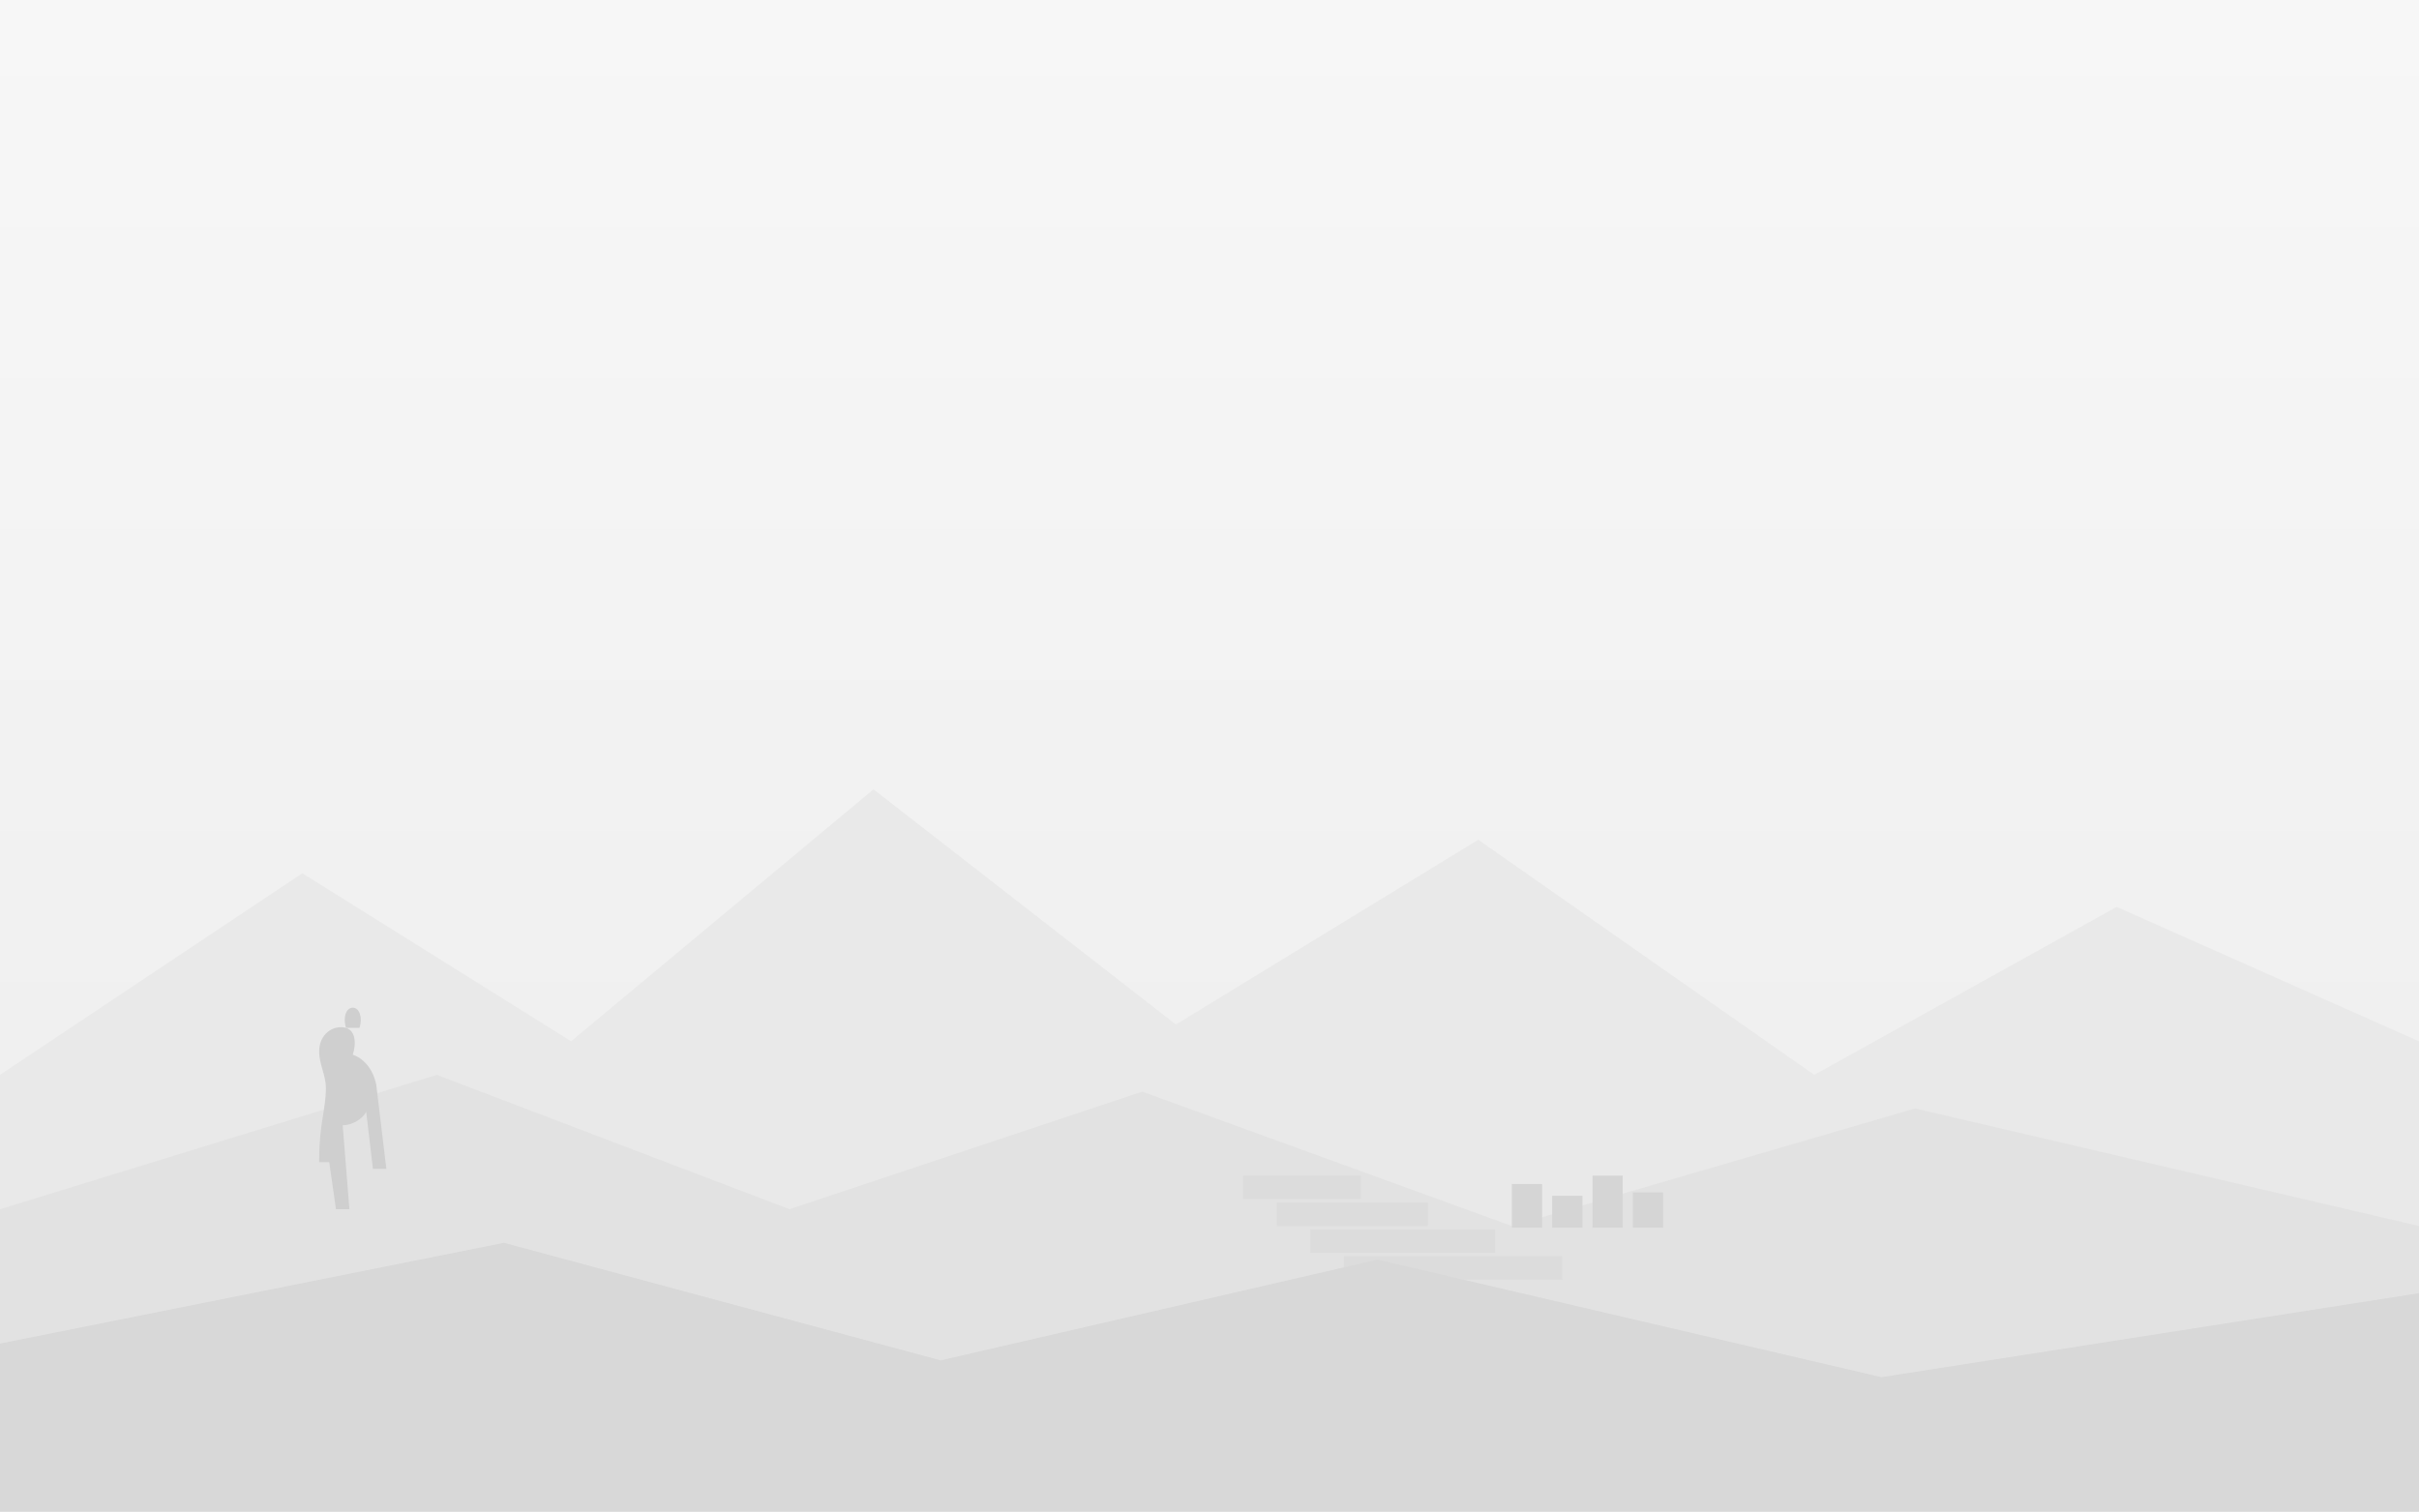
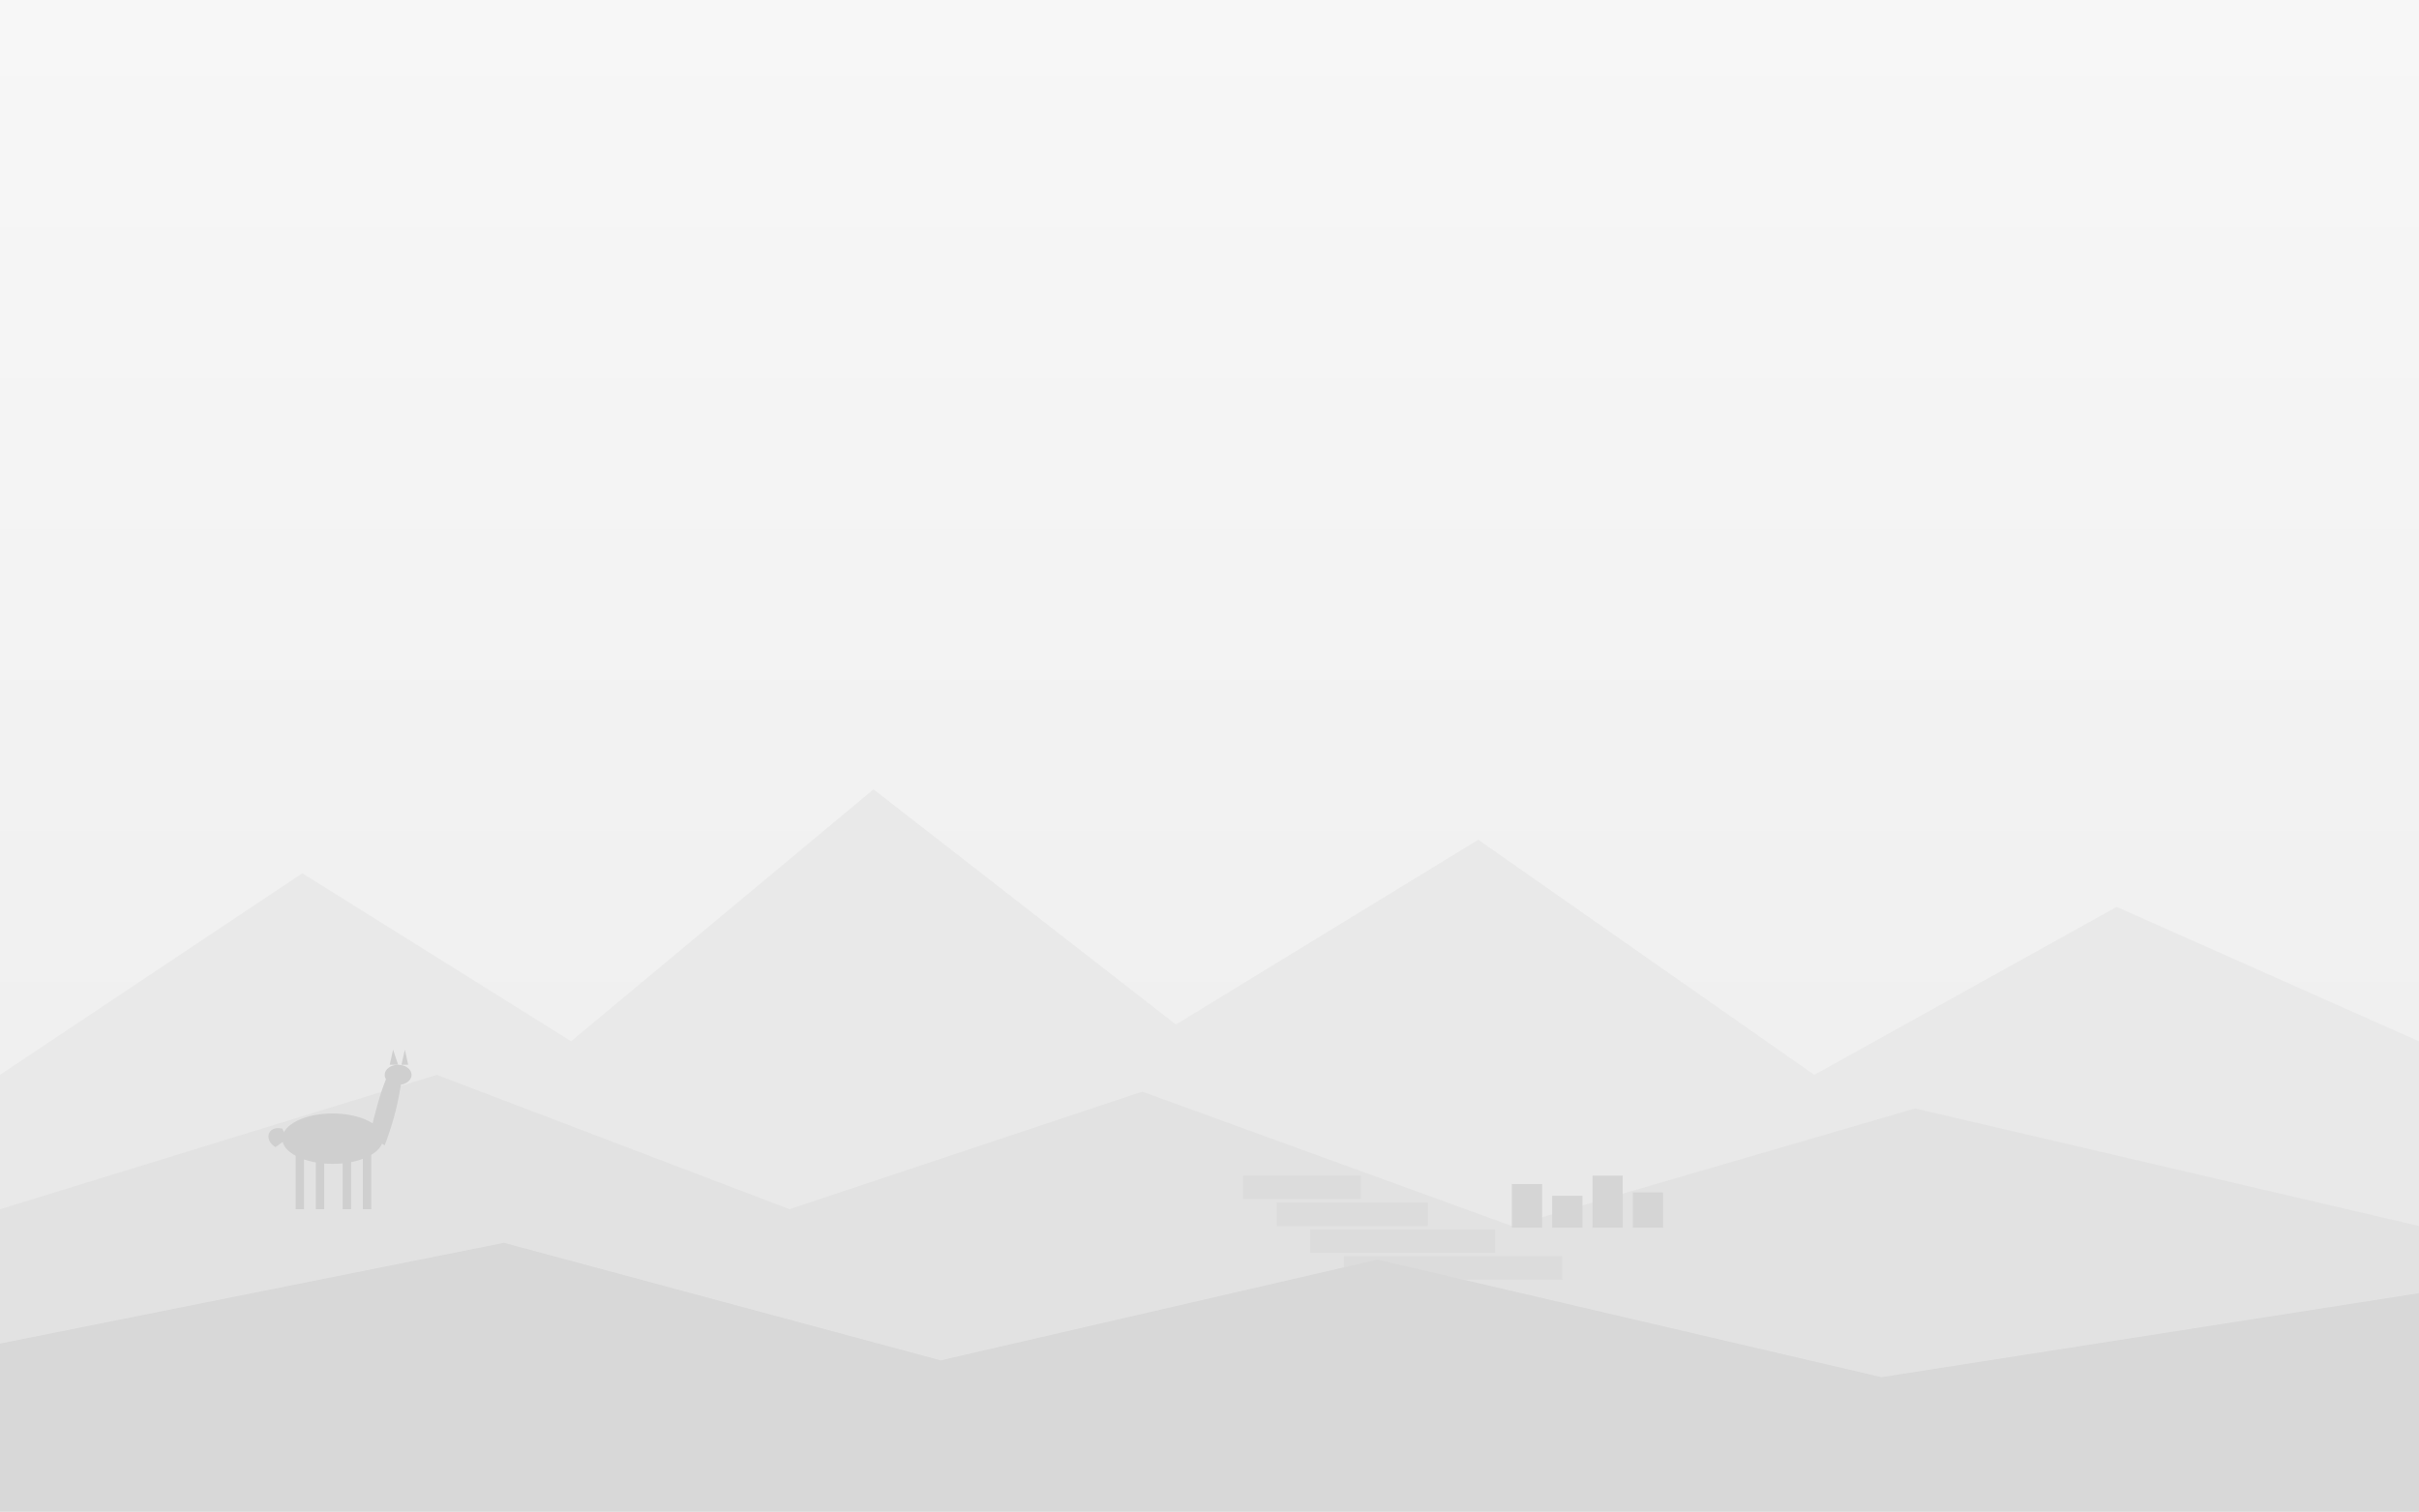
<svg xmlns="http://www.w3.org/2000/svg" viewBox="0 0 1440 900" preserveAspectRatio="xMidYMax slice">
  <rect width="1440" height="900" fill="#f5f5f5" />
  <rect width="1440" height="900" fill="url(#sky)" />
  <defs>
    <linearGradient id="sky" x1="0" y1="0" x2="0" y2="1">
      <stop offset="0" stop-color="#f7f7f7" />
      <stop offset="1" stop-color="#ededed" />
    </linearGradient>
  </defs>
  <path d="M0 640 L180 520 L340 620 L520 470 L700 610 L880 500 L1080 640 L1260 540 L1440 620 L1440 900 L0 900 Z" fill="#e9e9e9" />
  <path d="M0 720 L260 640 L470 720 L680 650 L900 730 L1140 660 L1440 730 L1440 900 L0 900 Z" fill="#e2e2e2" />
  <g fill="#dcdcdc">
    <rect x="740" y="700" width="70" height="14" />
    <rect x="760" y="716" width="90" height="14" />
    <rect x="780" y="732" width="110" height="14" />
    <rect x="800" y="748" width="130" height="14" />
  </g>
  <g fill="#d5d5d5">
    <rect x="900" y="705" width="18" height="26" />
    <rect x="924" y="712" width="18" height="19" />
    <rect x="948" y="700" width="18" height="31" />
    <rect x="972" y="710" width="18" height="21" />
  </g>
  <path d="M0 800 L300 740 L560 810 L820 750 L1120 820 L1440 770 L1440 900 L0 900 Z" fill="#d8d8d8" />
-   <g fill="#cfcfcf" transform="translate(150,600)">
-     <path d="M40 90 C40 70 44 60 44 48 C44 40 40 34 40 26 C40 16 48 10 56 12 C62 14 62 22 60 28 C66 30 72 36 74 46 L80 96 L72 96 L68 62 C66 66 60 70 54 70 L58 120 L50 120 L46 92 L40 92 Z" />
-     <path d="M56 12 C54 6 56 0 60 0 C64 0 66 6 64 12 Z" />
+   <g fill="#cfcfcf" transform="translate(150,628)">
+     <rect x="26" y="58" width="5" height="34" />
+     <rect x="38" y="58" width="5" height="34" />
+     <rect x="54" y="58" width="5" height="34" />
+     <rect x="66" y="58" width="5" height="34" />
+     <ellipse cx="48" cy="50" rx="30" ry="15" />
+     <path d="M18 44 C9 42 7 51 14 55 L21 50 Z" />
+     <path d="M70 48 C74 32 76 24 80 14 L89 16 C87 28 85 38 79 54 Z" />
+     <ellipse cx="87" cy="12" rx="8" ry="6" />
+     <path d="M82 6 L84 -3 L87 6 Z" />
+     <path d="M89 6 L91 -3 L93 6 Z" />
  </g>
</svg>
